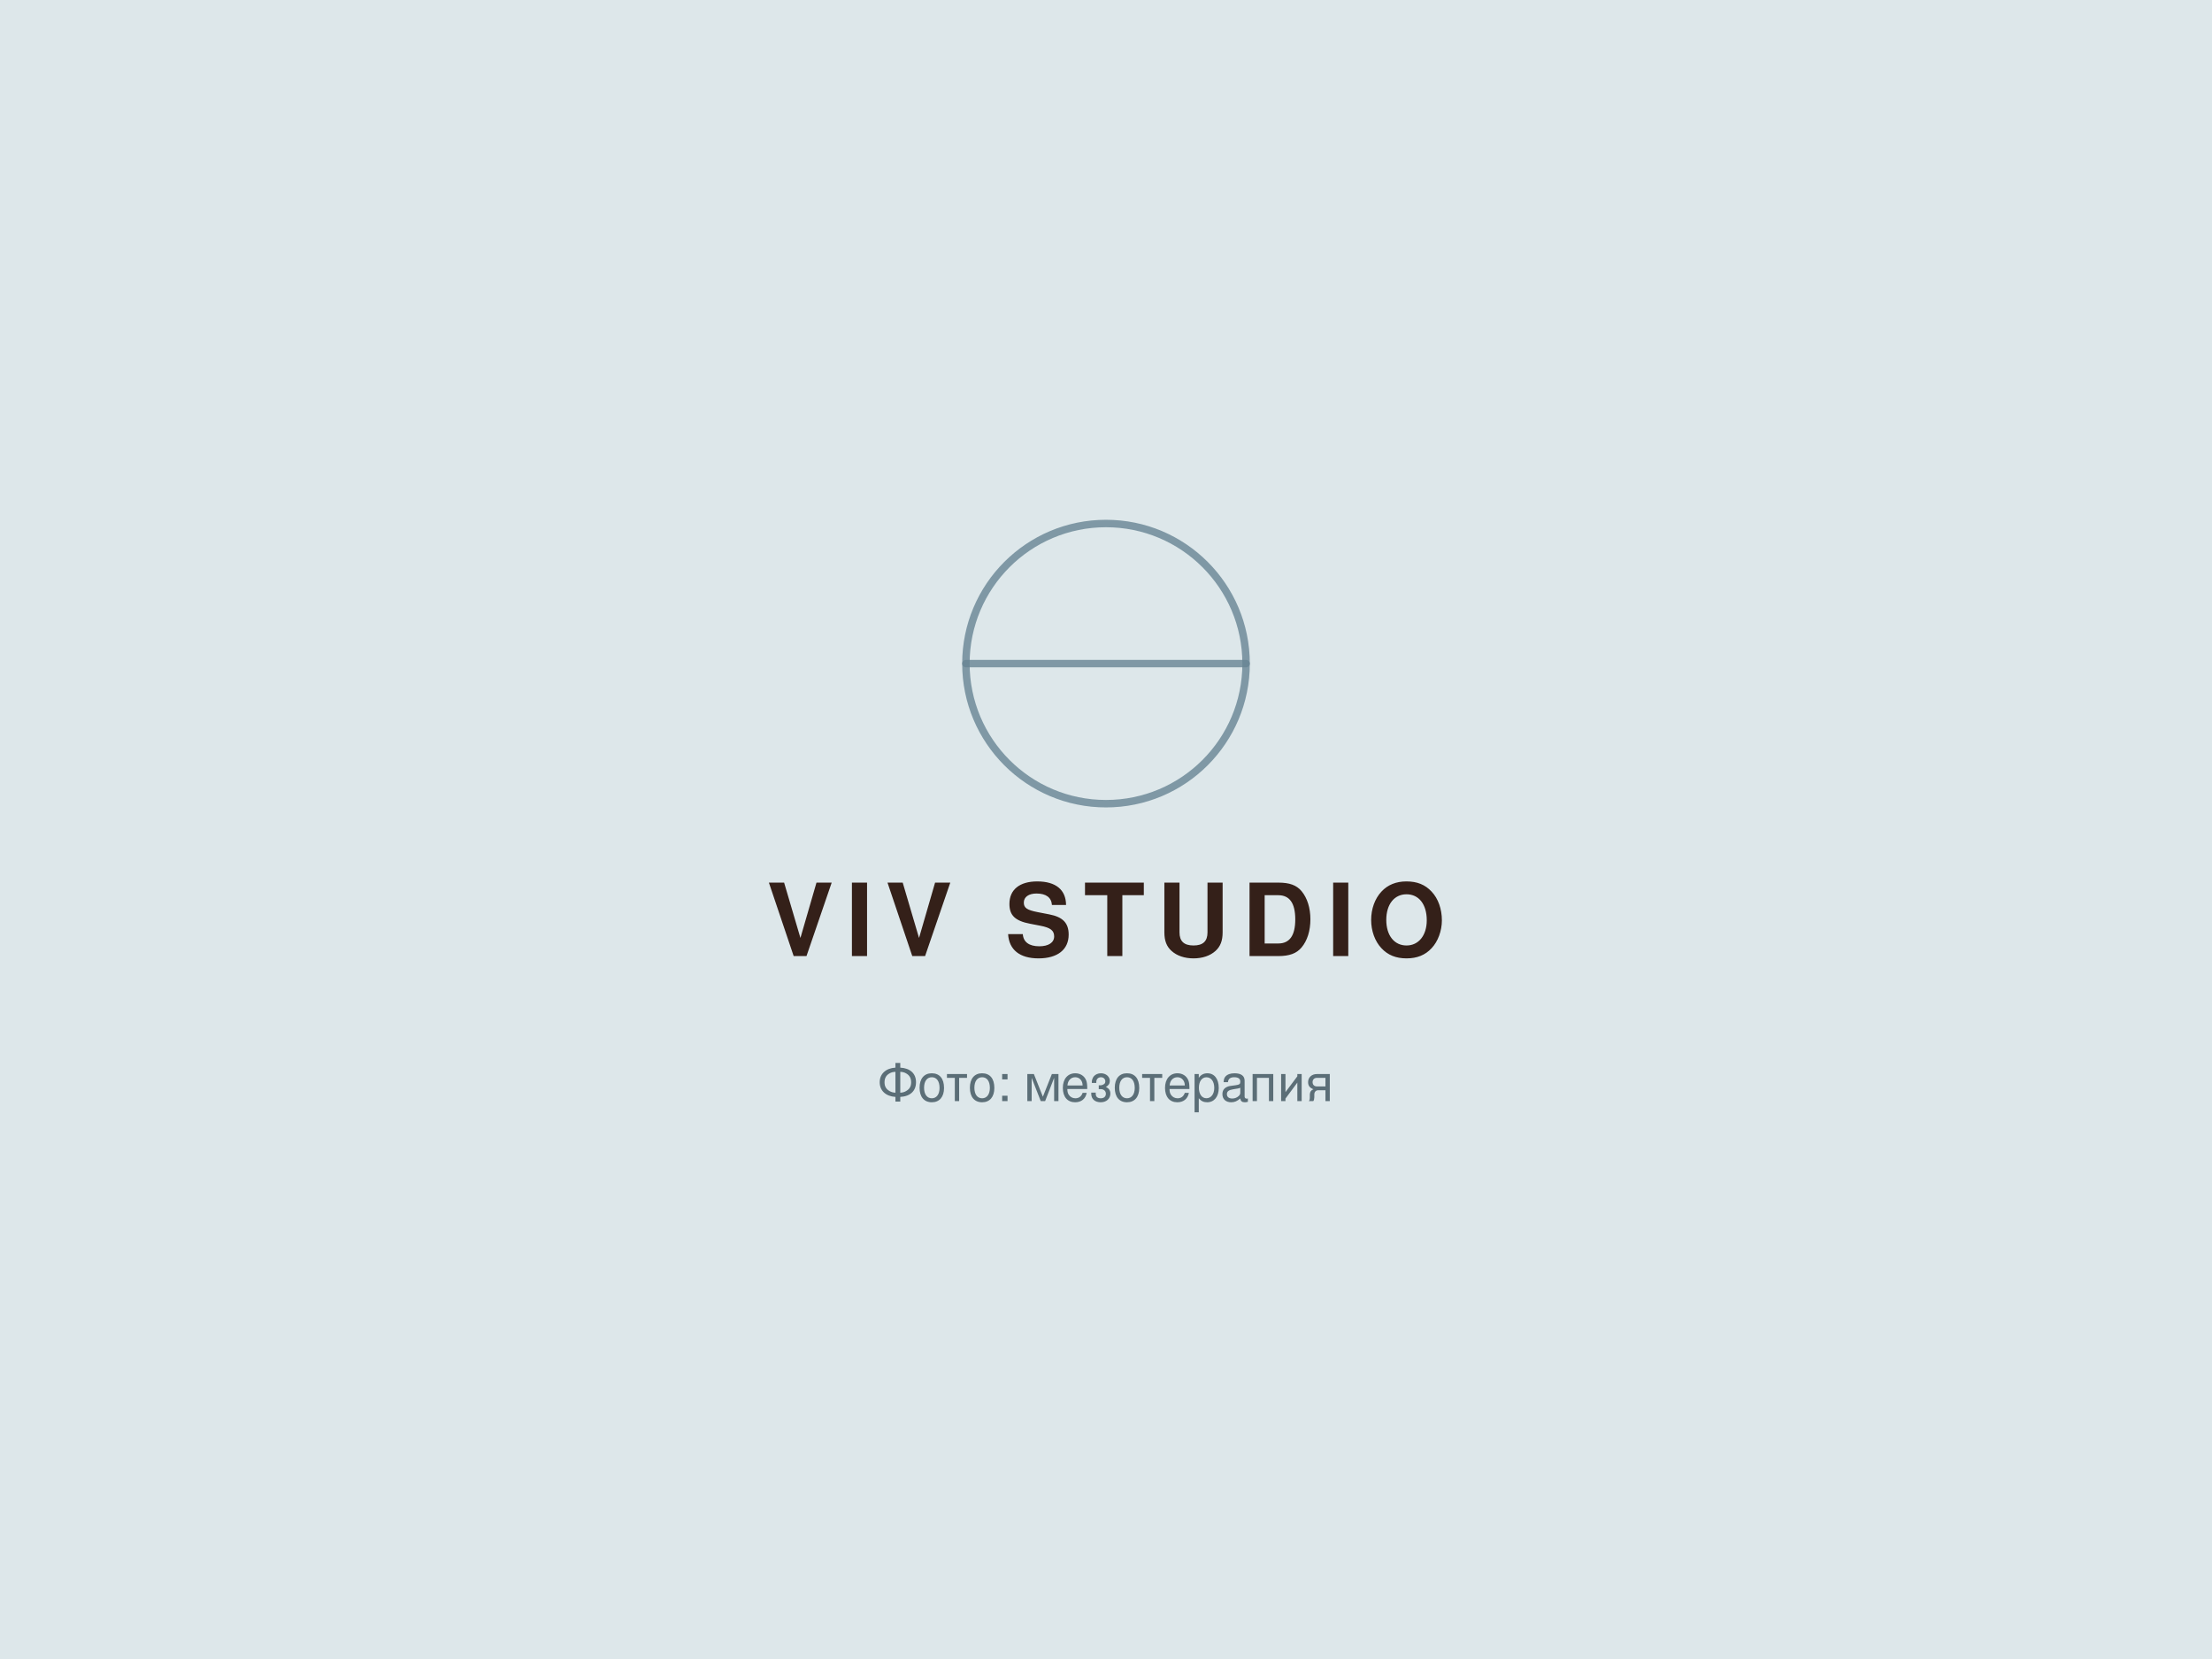
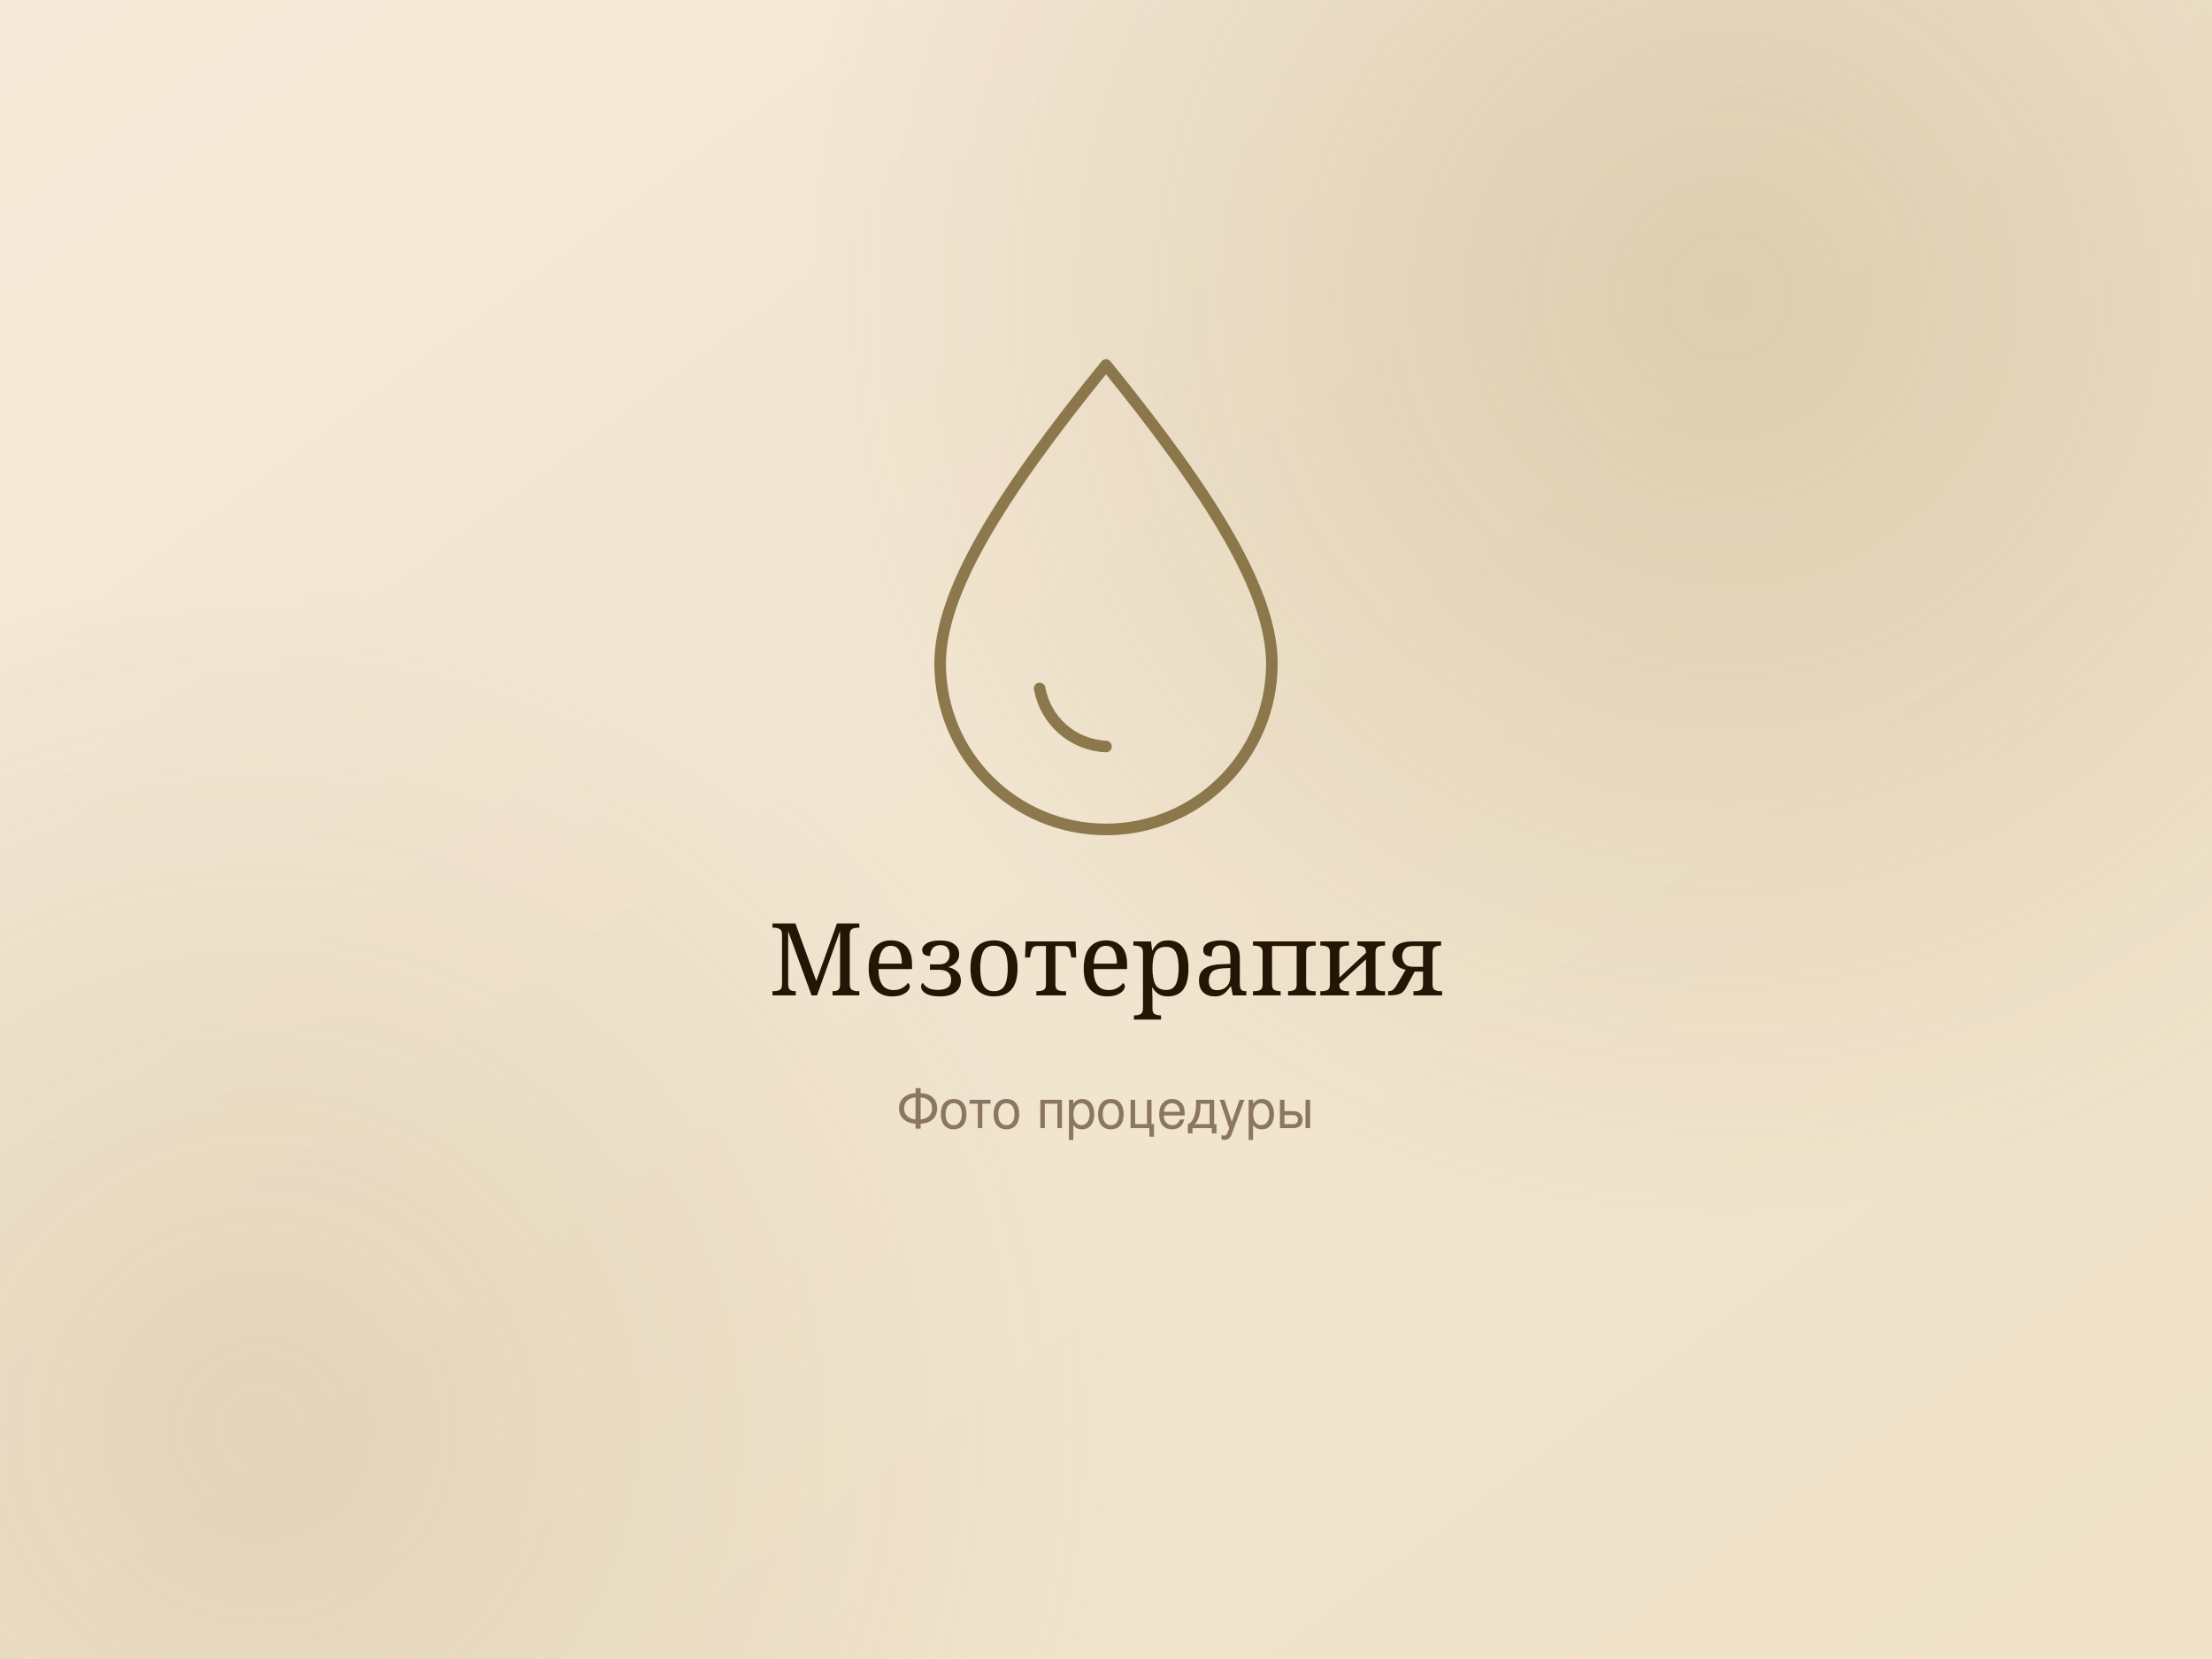
<svg xmlns="http://www.w3.org/2000/svg" viewBox="0 0 900 675" width="900" height="675" role="img">
-   <rect width="900" height="675" fill="#DDE7EA" />
-   <g fill="none" stroke="#688593" stroke-width="3.037" stroke-opacity=".8">
-     <circle cx="450" cy="270" r="57" />
-     <path d="M393 270 L507 270" stroke-linecap="round" />
+   <defs>
+     <linearGradient id="g" x1="0" y1="0" x2="1" y2="1">
+       <stop offset="0" stop-color="#F5E9D9" />
+       <stop offset="1" stop-color="#EFE2C8" />
+     </linearGradient>
+     <radialGradient id="r">
+       <stop offset="0" stop-color="#A48D55" stop-opacity=".55" />
+       <stop offset="1" stop-color="#A48D55" stop-opacity="0" />
+     </radialGradient>
+   </defs>
+   <rect width="900" height="675" fill="url(#g)" />
+   <circle cx="702" cy="121" r="378" fill="url(#r)" opacity=".5" />
+   <circle cx="108" cy="580" r="342" fill="url(#r)" opacity=".35" />
+   <g transform="translate(450 243) scale(1.687)" fill="none" stroke="#7A6535" stroke-width="2.8" stroke-linecap="round" stroke-linejoin="round" opacity=".85">
+     <path d="M0-56c26 32 40 55 40 72a40 40 0 0 1-80 0c0-17 14-40 40-72z" />
+     <path d="M-16 22a17 17 0 0 0 16 14" />
  </g>
-   <text x="50%" y="389" text-anchor="middle" font-family="Helvetica,Arial,sans-serif" font-weight="bold" font-size="41" letter-spacing="5" fill="#342019">VIV STUDIO</text>
-   <text x="50%" y="448" text-anchor="middle" font-family="Helvetica,Arial,sans-serif" font-size="21" fill="#5B6E77">Фото: мезотерапия</text>
+   <text x="50%" y="405" text-anchor="middle" font-family="Georgia,serif" font-size="41" fill="#251505">Мезотерапия</text>
+   <text x="50%" y="459" text-anchor="middle" font-family="Helvetica,Arial,sans-serif" font-size="22" fill="#8A7663">Фото процедуры</text>
</svg>
